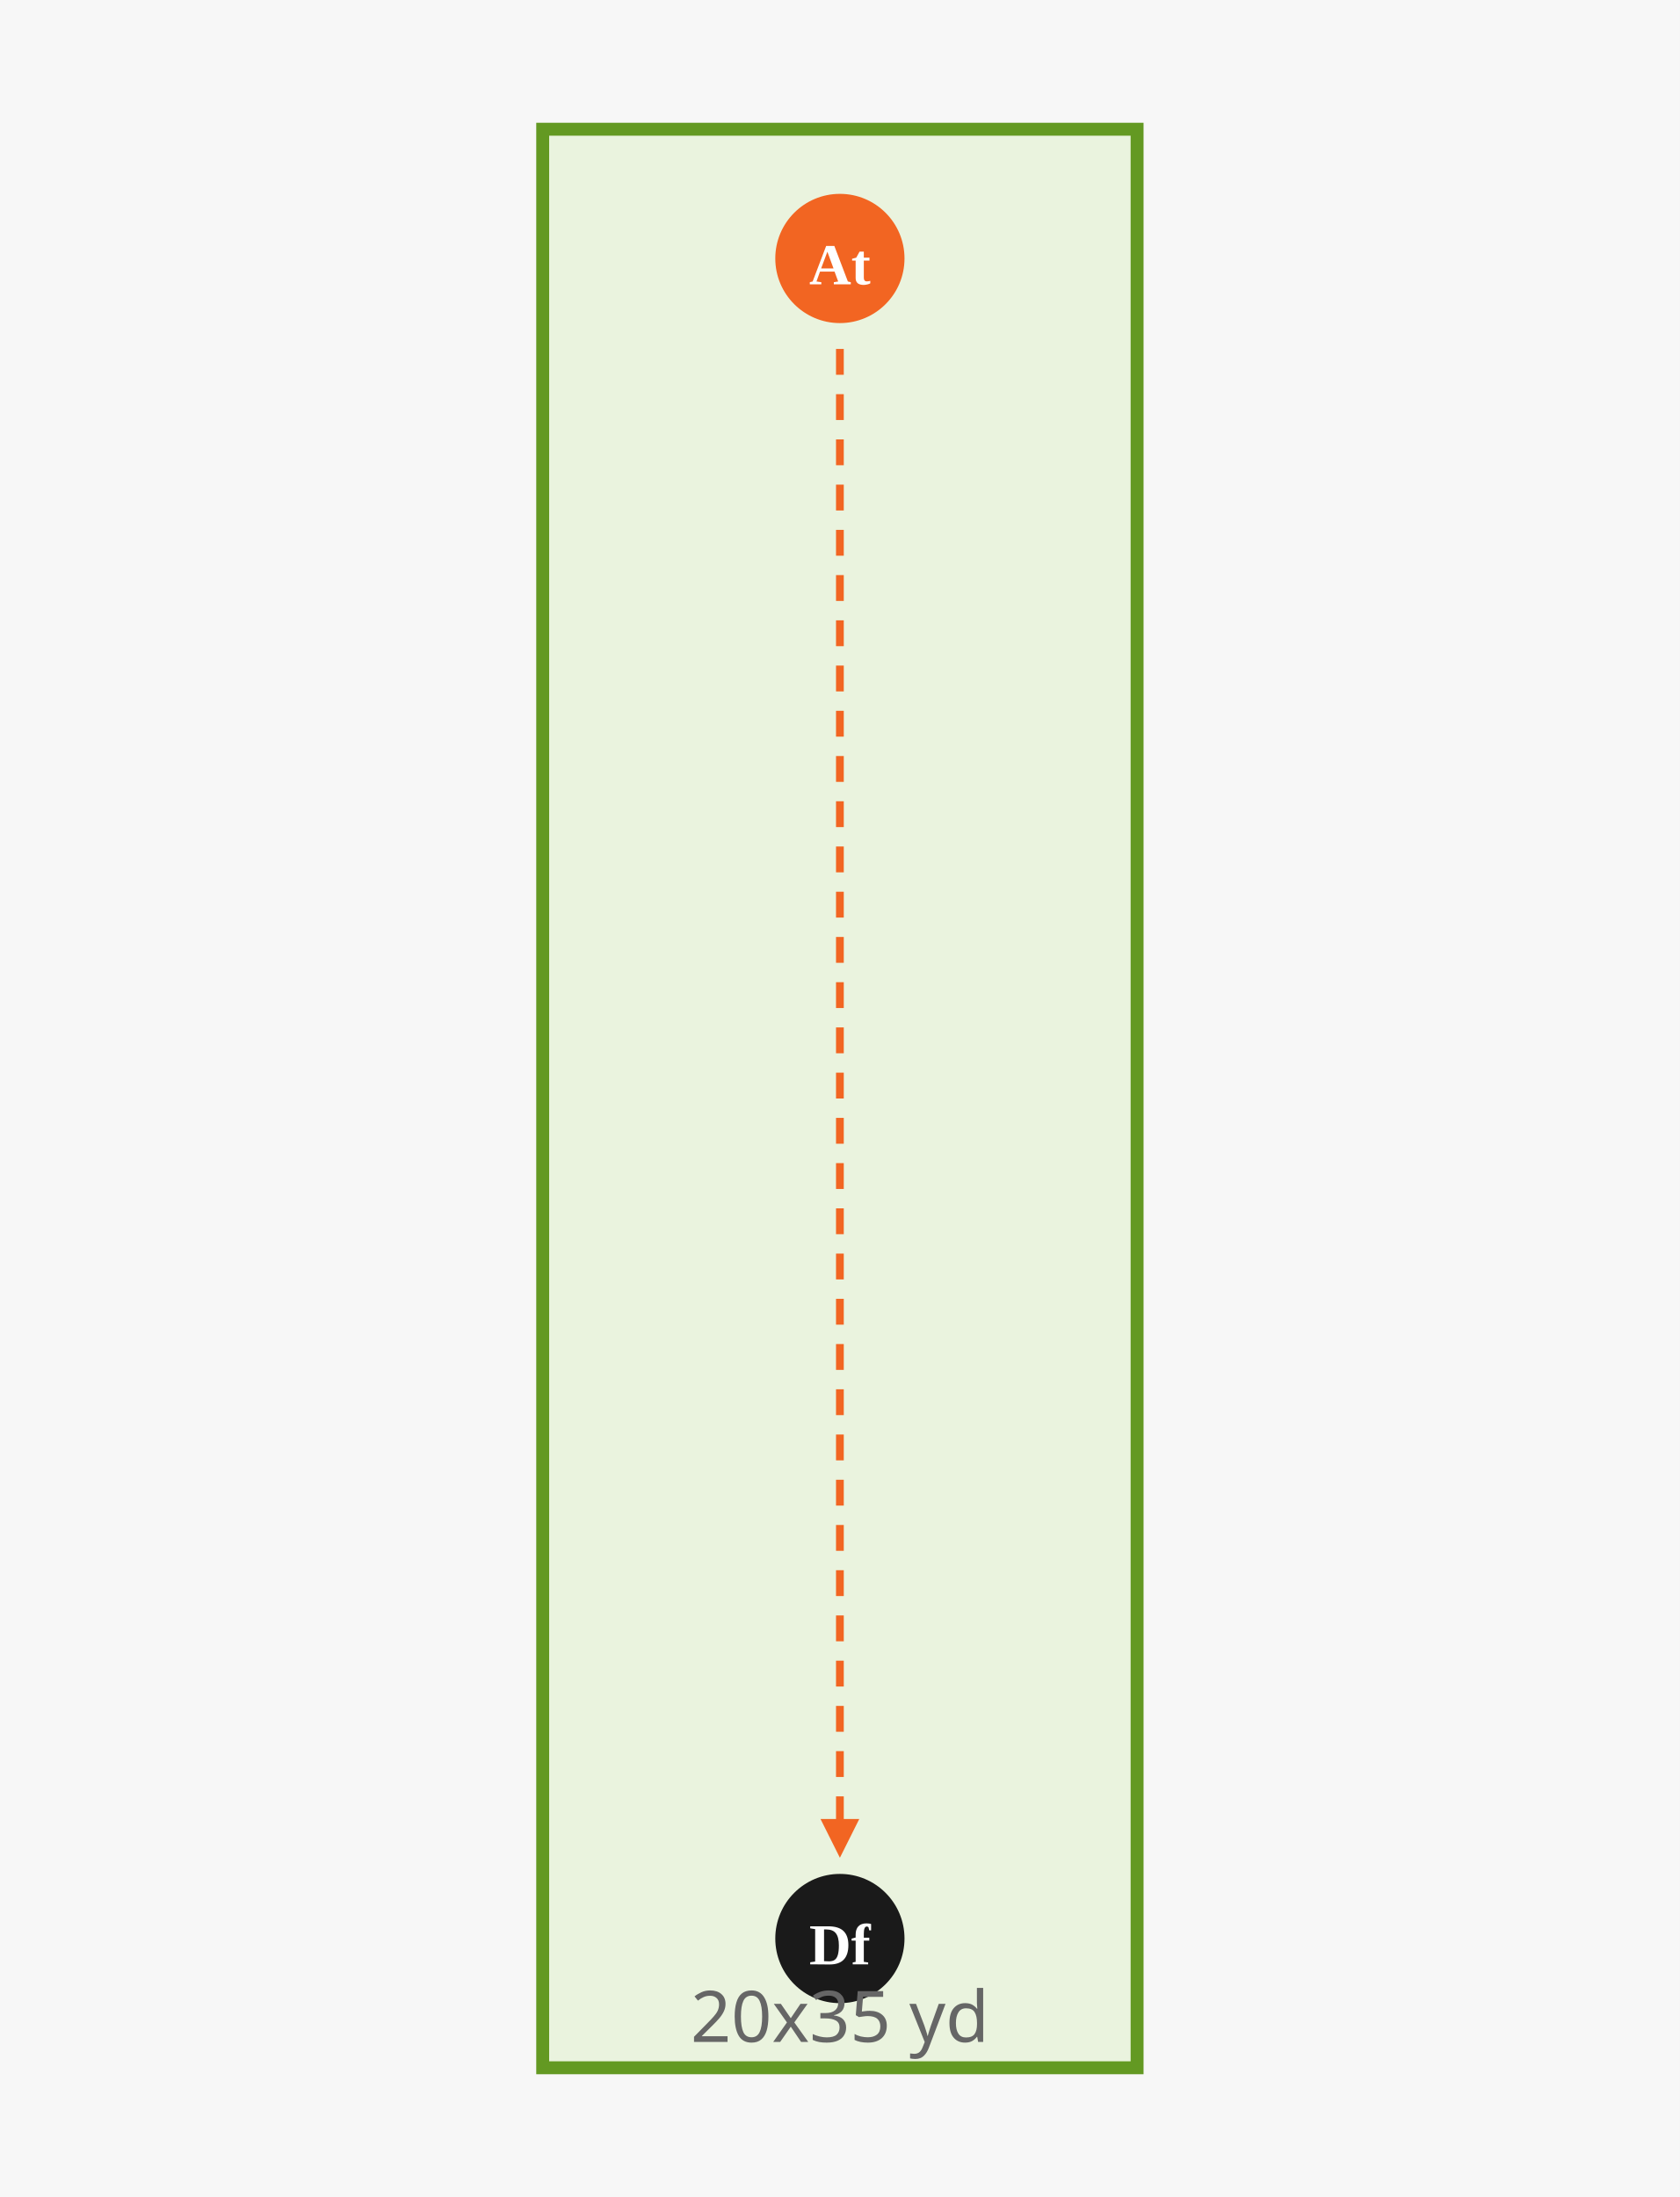
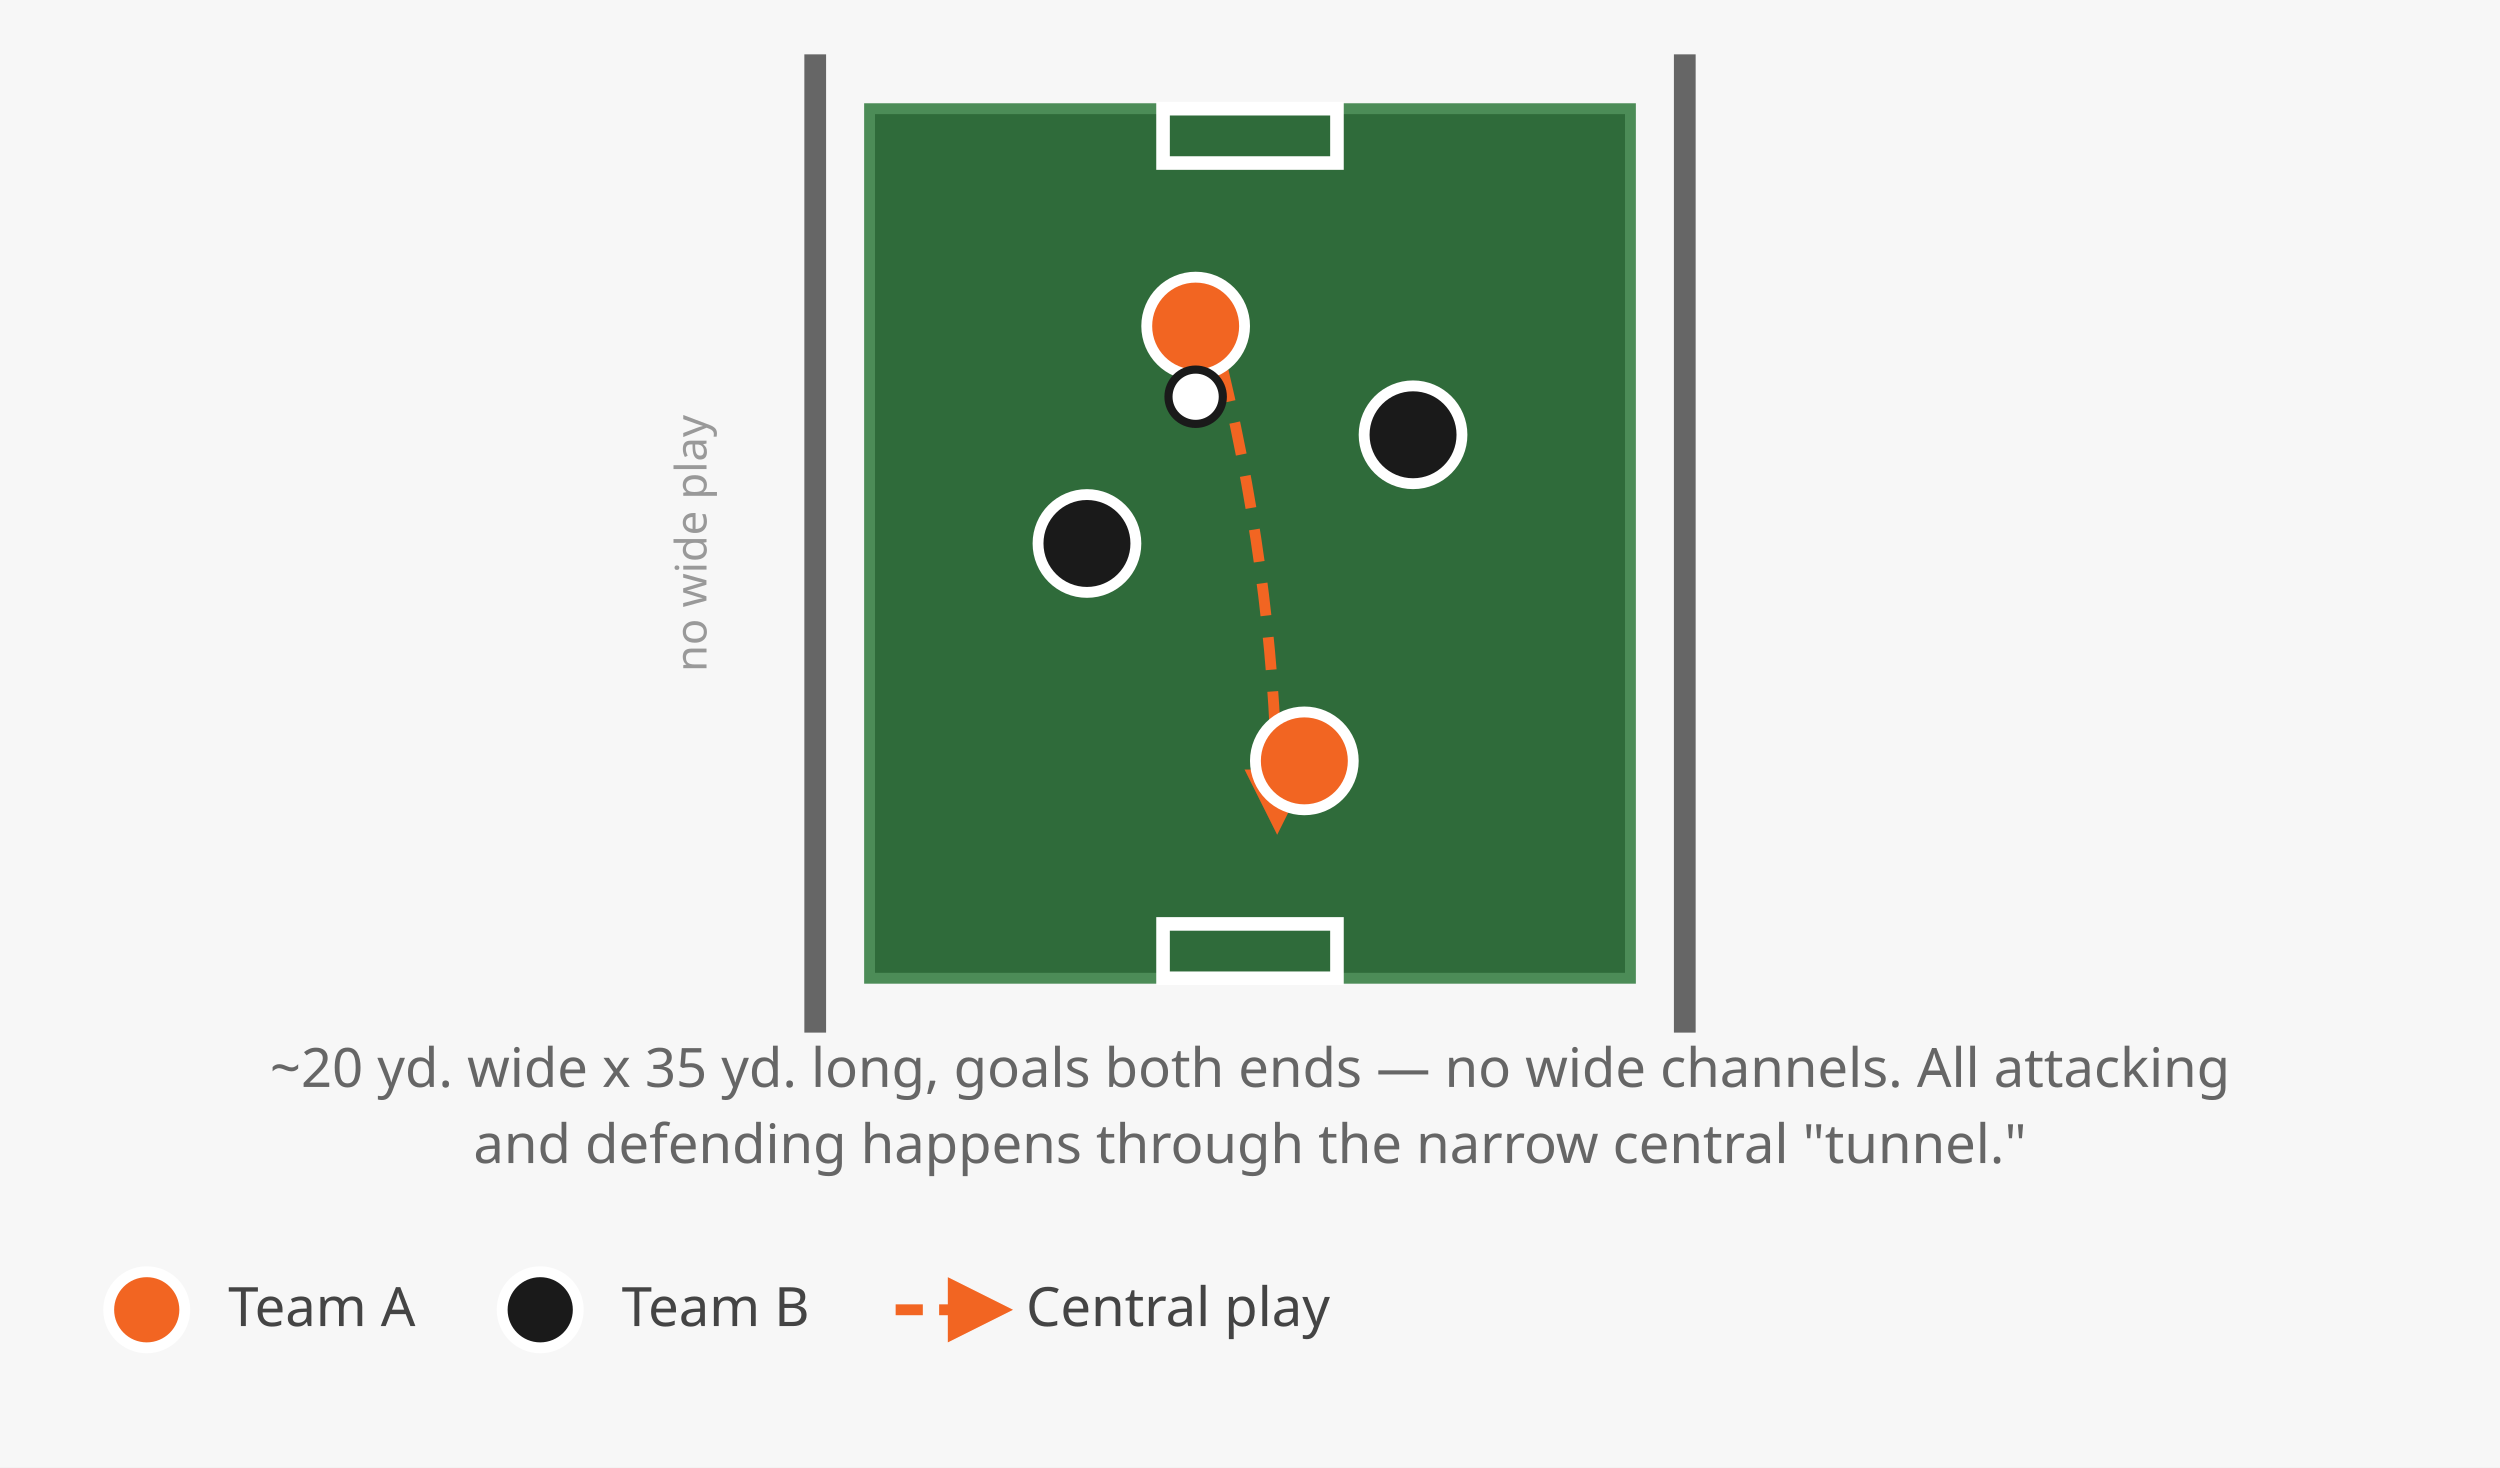
- <svg xmlns="http://www.w3.org/2000/svg" viewBox="0 0 260 340" role="img">
-   <rect width="260" height="340" fill="#F7F7F7" />
-   <rect x="84" y="20" width="92" height="300" fill="#EAF3DE" stroke="#639922" stroke-width="2" />
-   <circle cx="130" cy="40" r="10" fill="#F26522" />
-   <text x="130" y="44" text-anchor="middle" font-size="9" fill="#fff" font-weight="700">At</text>
-   <circle cx="130" cy="300" r="10" fill="#1A1A1A" />
-   <text x="130" y="304" text-anchor="middle" font-size="9" fill="#fff" font-weight="700">Df</text>
-   <line x1="130" y1="54" x2="130" y2="286" stroke="#F26522" stroke-width="1.2" stroke-dasharray="4 3" marker-end="url(#ar)" />
+ <svg xmlns="http://www.w3.org/2000/svg" viewBox="0 0 460 270" role="img">
+   <rect width="460" height="270" fill="#F7F7F7" />
  <defs>
-     <marker id="ar" viewBox="0 0 8 8" refX="6" refY="4" markerWidth="5" markerHeight="5" orient="auto">
-       <path d="M0,0 L8,4 L0,8 Z" fill="#F26522" />
+     <marker id="darr" viewBox="0 0 10 10" refX="7" refY="5" markerWidth="6" markerHeight="6" orient="auto">
+       <path d="M0,0 L10,5 L0,10 Z" fill="#1A1A1A" />
+     </marker>
+     <marker id="darrw" viewBox="0 0 10 10" refX="7" refY="5" markerWidth="6" markerHeight="6" orient="auto">
+       <path d="M0,0 L10,5 L0,10 Z" fill="#FFFFFF" />
+     </marker>
+     <marker id="sarr" viewBox="0 0 10 10" refX="7" refY="5" markerWidth="6" markerHeight="6" orient="auto">
+       <path d="M0,0 L10,5 L0,10 Z" fill="#F26522" />
    </marker>
  </defs>
-   <text x="130.0" y="316" text-anchor="middle" font-size="11" fill="#666" font-family="sans-serif">20x35 yd</text>
+   <rect x="160" y="20" width="140" height="160" fill="#2F6B3A" stroke="#4C8C57" stroke-width="2" />
+   <line x1="150" y1="10" x2="150" y2="190" stroke="#666" stroke-width="4" />
+   <line x1="310" y1="10" x2="310" y2="190" stroke="#666" stroke-width="4" />
+   <rect x="214" y="20" width="32" height="10" fill="none" stroke="#FFFFFF" stroke-width="2.5" />
+   <rect x="214" y="170" width="32" height="10" fill="none" stroke="#FFFFFF" stroke-width="2.5" />
+   <path d="M225,68 Q235,110 235,150" fill="none" stroke="#F26522" stroke-width="2" stroke-dasharray="6 4" marker-end="url(#sarr)" />
+   <circle cx="220" cy="60" r="9" fill="#F26522" stroke="#FFFFFF" stroke-width="2" />
+   <text x="220" y="64" text-anchor="middle" font-size="10" font-weight="700" fill="#FFFFFF" font-family="sans-serif" />
+   <circle cx="240" cy="140" r="9" fill="#F26522" stroke="#FFFFFF" stroke-width="2" />
+   <text x="240" y="144" text-anchor="middle" font-size="10" font-weight="700" fill="#FFFFFF" font-family="sans-serif" />
+   <circle cx="200" cy="100" r="9" fill="#1A1A1A" stroke="#FFFFFF" stroke-width="2" />
+   <text x="200" y="104" text-anchor="middle" font-size="10" font-weight="700" fill="#FFFFFF" font-family="sans-serif" />
+   <circle cx="260" cy="80" r="9" fill="#1A1A1A" stroke="#FFFFFF" stroke-width="2" />
+   <text x="260" y="84" text-anchor="middle" font-size="10" font-weight="700" fill="#FFFFFF" font-family="sans-serif" />
+   <circle cx="220" cy="73" r="5" fill="#FFFFFF" stroke="#1A1A1A" stroke-width="1.5" />
+   <text x="130" y="100" text-anchor="middle" font-size="8" fill="#999" font-family="sans-serif" transform="rotate(-90 130 100)">no wide play</text>
+   <text x="230" y="200" text-anchor="middle" font-size="10" fill="#666" font-family="sans-serif">~20 yd. wide x 35 yd. long, goals both ends — no wide channels. All attacking</text>
+   <text x="230" y="214" text-anchor="middle" font-size="10" fill="#666" font-family="sans-serif">and defending happens through the narrow central "tunnel."</text>
+   <g font-family="sans-serif" font-size="10" fill="#444">
+     <circle cx="27" cy="241" r="7" fill="#F26522" stroke="#FFFFFF" stroke-width="2" />
+     <text x="42" y="244">Team A</text>
+     <circle cx="99.4" cy="241" r="7" fill="#1A1A1A" stroke="#FFFFFF" stroke-width="2" />
+     <text x="114.4" y="244">Team B</text>
+     <line x1="164.8" y1="241" x2="182.8" y2="241" stroke="#F26522" stroke-width="2" stroke-dasharray="5 3" marker-end="url(#sarr)" />
+     <text x="188.8" y="244">Central play</text>
+   </g>
</svg>
